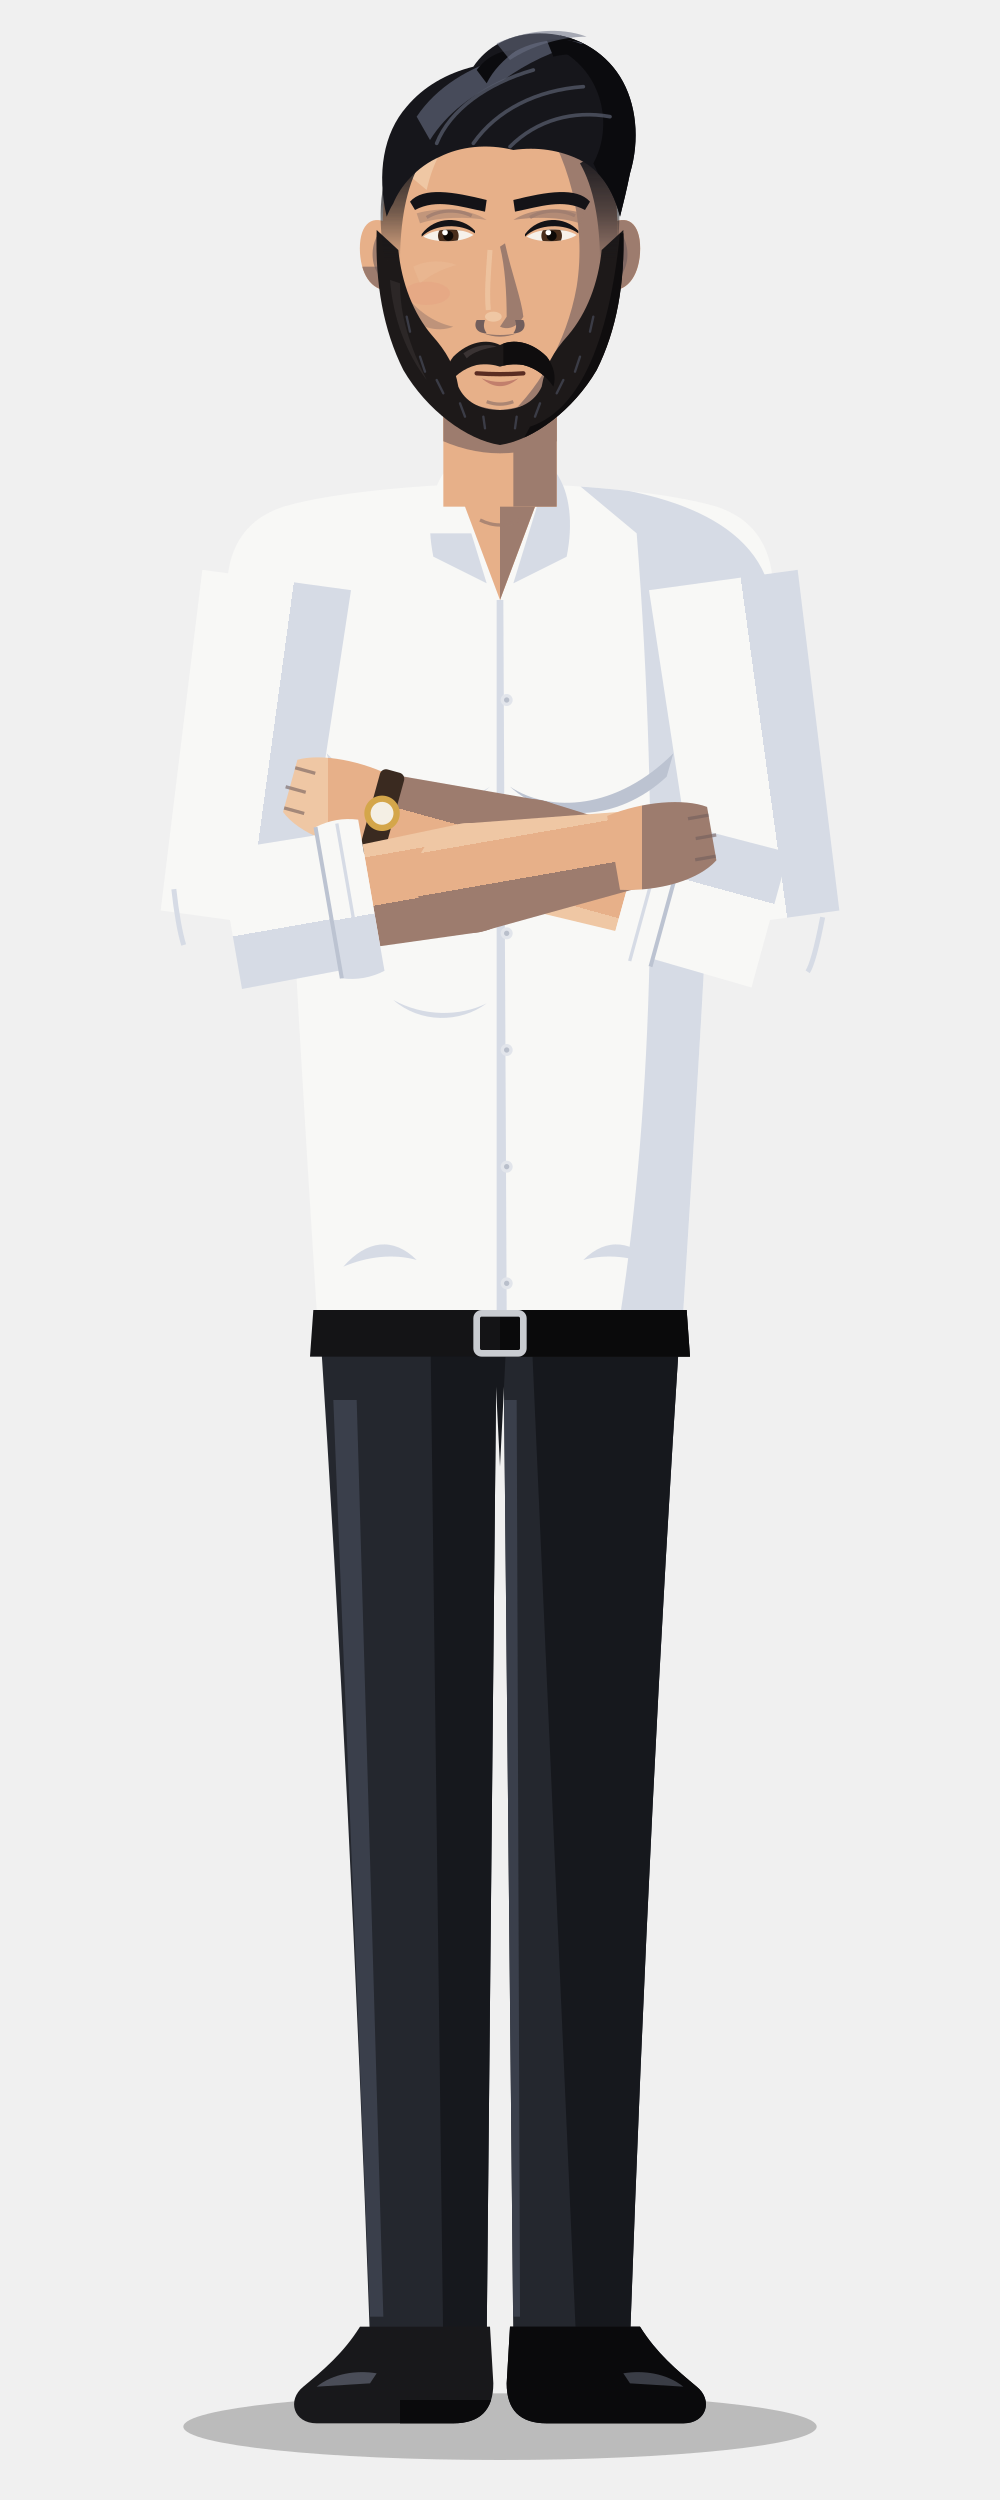
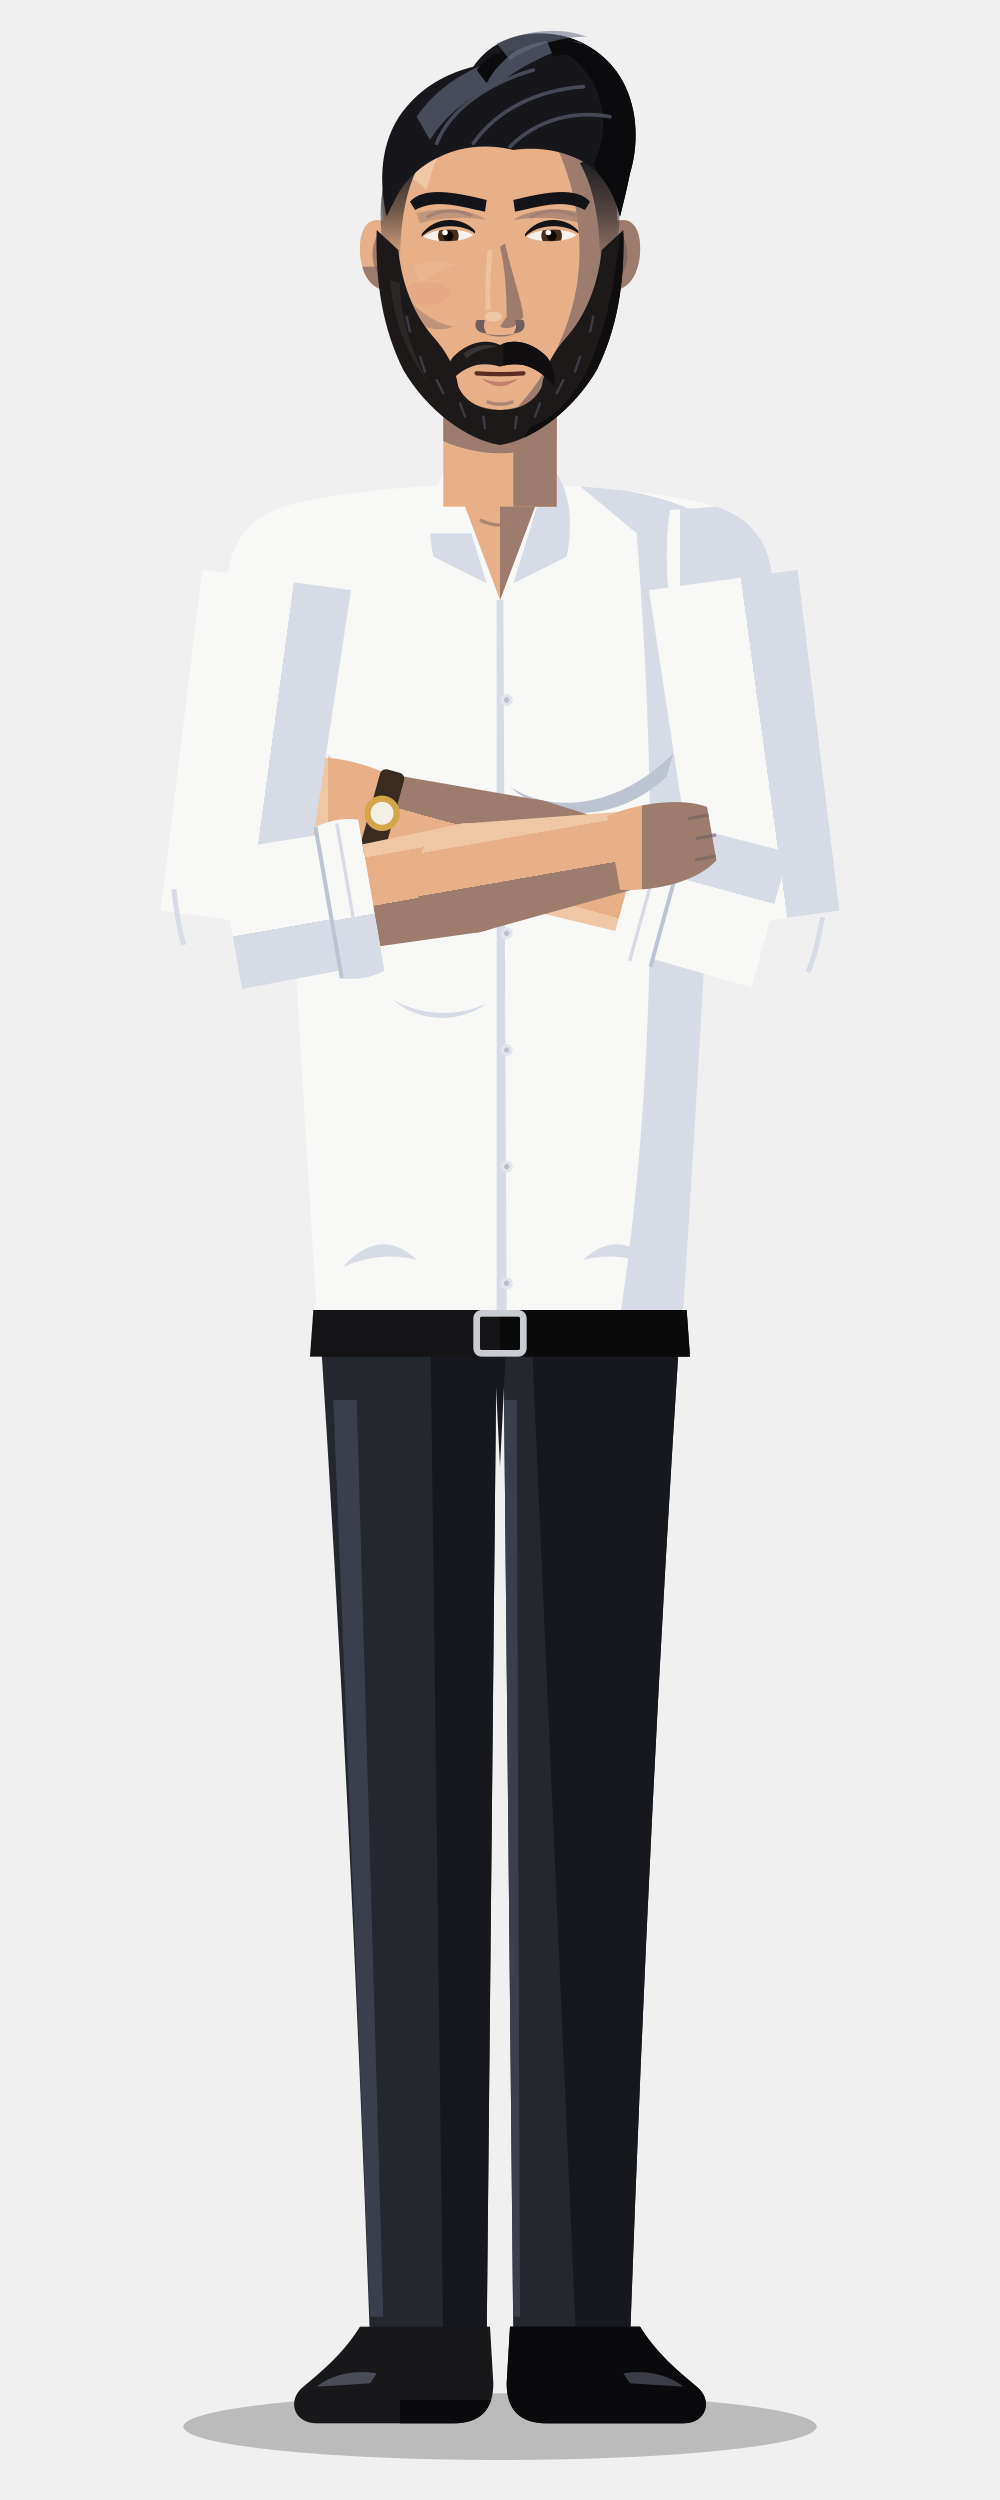
<svg xmlns="http://www.w3.org/2000/svg" viewBox="0 0 600 1500" width="600" height="1500">
  <defs>
    <linearGradient id="fade" x1="0" y1="0" x2="0" y2="1">
      <stop offset="0" stop-color="#16161b" stop-opacity="1" />
      <stop offset="0.55" stop-color="#16161b" stop-opacity="0.55" />
      <stop offset="1" stop-color="#16161b" stop-opacity="0" />
    </linearGradient>
    <clipPath id="c1">
      <path d="M192,796 L298,796 L292,1404 L222,1404 C214,1180 204,980 192,796 Z" />
    </clipPath>
    <clipPath id="c2">
      <path d="M 408,796 L 302,796 L 308,1404 L 378,1404 C 386,1180 396,980 408,796 Z" />
    </clipPath>
    <clipPath id="c3">
      <path d="M216,1396 L294,1396 L296,1430 C296,1446 288,1454 272,1454 L190,1454 C176,1454 172,1440 182,1432 C194,1422 206,1412 216,1396 Z" />
    </clipPath>
    <clipPath id="c4">
      <path d="M 384,1396 L 306,1396 L 304,1430 C 304,1446 312,1454 328,1454 L 410,1454 C 424,1454 428,1440 418,1432 C 406,1422 394,1412 384,1396 Z" />
    </clipPath>
    <clipPath id="c5">
      <path d="M300,290 C268,290 204,294 170,304 C146,312 136,330 136,356 L140,404 C148,432 162,452 172,470 C176,560 182,660 190,786 L410,786 C418,660 424,560 428,470 C438,452 452,432 460,404 L464,356 C464,330 454,312 430,304 C396,294 332,290 300,290 Z" />
    </clipPath>
    <clipPath id="c6">
      <path d="M276,296 L324,296 L300,360 Z" />
    </clipPath>
    <clipPath id="c7">
      <path d="M266,284 C258,296 256,314 260,334 L292,350 L276,298 Z" />
    </clipPath>
    <clipPath id="c8">
      <path d="M 334,284 C 342,296 344,314 340,334 L 308,350 L 324,298 Z" />
    </clipPath>
    <clipPath id="c9">
      <path d="M188,786 L412,786 L414,814 L186,814 Z" />
    </clipPath>
-     <linearGradient id="g10" gradientUnits="userSpaceOnUse" x1="404.9" y1="455.9" x2="491.1" y2="444.1">
-       <stop offset="0" stop-color="#f8f8f6" />
-       <stop offset="0.62" stop-color="#f8f8f6" />
-       <stop offset="0.62" stop-color="#d6dbe5" />
-       <stop offset="1" stop-color="#d6dbe5" />
-     </linearGradient>
-     <linearGradient id="g11" gradientUnits="userSpaceOnUse" x1="108.9" y1="444.1" x2="195.1" y2="455.9">
-       <stop offset="0" stop-color="#f8f8f6" />
-       <stop offset="0.62" stop-color="#f8f8f6" />
-       <stop offset="0.62" stop-color="#d6dbe5" />
-       <stop offset="1" stop-color="#d6dbe5" />
-     </linearGradient>
-     <linearGradient id="g12" gradientUnits="userSpaceOnUse" x1="339.4" y1="551.5" x2="356.4" y2="489.8">
-       <stop offset="0" stop-color="#efc7a4" />
-       <stop offset="0.14" stop-color="#efc7a4" />
-       <stop offset="0.14" stop-color="#e7b089" />
-       <stop offset="0.6" stop-color="#e7b089" />
-       <stop offset="0.6" stop-color="#9d7c6e" />
-       <stop offset="1" stop-color="#9d7c6e" />
-     </linearGradient>
-     <linearGradient id="g13" gradientUnits="userSpaceOnUse" x1="256.1" y1="523.9" x2="270.7" y2="470.9">
-       <stop offset="0" stop-color="#efc7a4" />
-       <stop offset="0.14" stop-color="#efc7a4" />
-       <stop offset="0.14" stop-color="#e7b089" />
-       <stop offset="0.6" stop-color="#e7b089" />
-       <stop offset="0.6" stop-color="#9d7c6e" />
-       <stop offset="1" stop-color="#9d7c6e" />
-     </linearGradient>
-     <linearGradient id="g14" gradientUnits="userSpaceOnUse" x1="415.0" y1="582.1" x2="437.0" y2="502.1">
-       <stop offset="0" stop-color="#f8f8f6" />
-       <stop offset="0.62" stop-color="#f8f8f6" />
-       <stop offset="0.62" stop-color="#d6dbe5" />
-       <stop offset="1" stop-color="#d6dbe5" />
-     </linearGradient>
-     <linearGradient id="g15" gradientUnits="userSpaceOnUse" x1="377.8" y1="576.6" x2="402.2" y2="487.8">
-       <stop offset="0" stop-color="#f8f8f6" />
-       <stop offset="0.62" stop-color="#f8f8f6" />
-       <stop offset="0.62" stop-color="#d6dbe5" />
-       <stop offset="1" stop-color="#d6dbe5" />
-     </linearGradient>
-     <linearGradient id="g16" gradientUnits="userSpaceOnUse" x1="-7.4" y1="27.0" x2="7.4" y2="-27.0">
-       <stop offset="0" stop-color="#efc7a4" />
-       <stop offset="0.14" stop-color="#efc7a4" />
-       <stop offset="0.14" stop-color="#e7b089" />
-       <stop offset="0.6" stop-color="#e7b089" />
-       <stop offset="0.6" stop-color="#9d7c6e" />
-       <stop offset="1" stop-color="#9d7c6e" />
-     </linearGradient>
-     <linearGradient id="g17" gradientUnits="userSpaceOnUse" x1="246.9" y1="500.5" x2="257.9" y2="563.5">
-       <stop offset="0" stop-color="#efc7a4" />
-       <stop offset="0.14" stop-color="#efc7a4" />
-       <stop offset="0.14" stop-color="#e7b089" />
-       <stop offset="0.6" stop-color="#e7b089" />
-       <stop offset="0.6" stop-color="#9d7c6e" />
-       <stop offset="1" stop-color="#9d7c6e" />
-     </linearGradient>
-     <linearGradient id="g18" gradientUnits="userSpaceOnUse" x1="332.1" y1="490.1" x2="341.6" y2="544.3">
-       <stop offset="0" stop-color="#efc7a4" />
-       <stop offset="0.14" stop-color="#efc7a4" />
-       <stop offset="0.14" stop-color="#e7b089" />
-       <stop offset="0.6" stop-color="#e7b089" />
-       <stop offset="0.6" stop-color="#9d7c6e" />
-       <stop offset="1" stop-color="#9d7c6e" />
-     </linearGradient>
-     <linearGradient id="g19" gradientUnits="userSpaceOnUse" x1="166.8" y1="504.8" x2="181.2" y2="586.6">
-       <stop offset="0" stop-color="#f8f8f6" />
-       <stop offset="0.62" stop-color="#f8f8f6" />
-       <stop offset="0.62" stop-color="#d6dbe5" />
-       <stop offset="1" stop-color="#d6dbe5" />
-     </linearGradient>
-     <linearGradient id="g20" gradientUnits="userSpaceOnUse" x1="202.1" y1="494.1" x2="217.9" y2="584.7">
-       <stop offset="0" stop-color="#f8f8f6" />
-       <stop offset="0.62" stop-color="#f8f8f6" />
-       <stop offset="0.62" stop-color="#d6dbe5" />
-       <stop offset="1" stop-color="#d6dbe5" />
-     </linearGradient>
-     <linearGradient id="g21" gradientUnits="userSpaceOnUse" x1="4.8" y1="-27.6" x2="-4.8" y2="27.6">
-       <stop offset="0" stop-color="#efc7a4" />
-       <stop offset="0.14" stop-color="#efc7a4" />
-       <stop offset="0.14" stop-color="#e7b089" />
-       <stop offset="0.6" stop-color="#e7b089" />
-       <stop offset="0.6" stop-color="#9d7c6e" />
-       <stop offset="1" stop-color="#9d7c6e" />
-     </linearGradient>
-     <clipPath id="c22">
+     <clipPath id="c10">
+       <path d="M170,304 C146,312 136,330 136,356 L140,404 C152,410 174,406 190,392 C200,370 202,332 198,306 Z" />
+     </clipPath>
+     <clipPath id="c11">
+       <path d="M 430,304 C 454,312 464,330 464,356 L 460,404 C 448,410 426,406 410,392 C 400,370 398,332 402,306 Z" />
+     </clipPath>
+     <clipPath id="c12">
      <path d="M233,134 C222,128 215,136 216,152 C217,166 224,176 236,174 Z" />
    </clipPath>
-     <clipPath id="c23">
+     <clipPath id="c13">
      <path d="M 367,134 C 378,128 385,136 384,152 C 383,166 376,176 364,174 Z" />
    </clipPath>
-     <clipPath id="c24">
+     <clipPath id="c14">
      <path d="M266,220 L266,304 L334,304 L334,220 Z" />
    </clipPath>
-     <clipPath id="c25">
+     <clipPath id="c15">
      <path d="M300,64 C341,64 369,88 370,126 C372,152 368,176 360,196 L351,214 C340,232 322,244 300,246 C278,244 260,232 249,214 L240,196 C232,176 228,152 230,126 C231,88 259,64 300,64 Z" />
    </clipPath>
-     <clipPath id="c26">
+     <clipPath id="c16">
      <path d="M254,142 C261,136.5 277,136.5 284,141 C277,145.85 261,145.85 254,142 Z" />
    </clipPath>
-     <clipPath id="c27">
+     <clipPath id="c17">
      <path d="M316,142 C323,136.5 339,136.5 346,141 C339,145.85 323,145.85 316,142 Z" />
    </clipPath>
-     <clipPath id="c28">
+     <clipPath id="c18">
      <path d="M226,138 C225,170 230,198 242,222 C256,246 280,264 300,267 C320,264 344,246 358,222 C370,198 375,170 374,138 L361,150 C359,170 352,188 341,201 C332,211 327,220 325,232 C321,241 312,246 300,246 C288,246 279,241 275,232 C273,220 268,211 259,201 C248,188 241,170 239,150 Z" />
    </clipPath>
-     <clipPath id="c29">
+     <clipPath id="c19">
      <path d="M272,214 C281,205 292,203 300,207 C308,203 319,205 328,214 C332,219 334,226 332,232 C328,226 322,221 314,219 C308,218 303,219 300,220 C297,219 292,218 286,219 C278,221 272,226 268,232 C266,226 268,219 272,214 Z" />
    </clipPath>
-     <clipPath id="c30">
+     <clipPath id="c20">
      <path d="M232,130 C226,104 230,80 244,64 C254,52 268,44 284,40 C292,28 306,20 324,20 C344,20 362,30 372,46 C382,62 384,84 378,104 C376,114 374,122 372,130 C368,114 360,102 348,96 C336,90 322,88 308,90 C292,86 276,88 264,94 C250,100 240,112 236,122 C234,125 233,128 232,130 Z" />
    </clipPath>
+     <linearGradient id="g21" gradientUnits="userSpaceOnUse" x1="404.9" y1="455.9" x2="491.1" y2="444.1">
+       <stop offset="0" stop-color="#f8f8f6" />
+       <stop offset="0.62" stop-color="#f8f8f6" />
+       <stop offset="0.62" stop-color="#d6dbe5" />
+       <stop offset="1" stop-color="#d6dbe5" />
+     </linearGradient>
+     <linearGradient id="g22" gradientUnits="userSpaceOnUse" x1="339.4" y1="551.5" x2="356.4" y2="489.8">
+       <stop offset="0" stop-color="#efc7a4" />
+       <stop offset="0.14" stop-color="#efc7a4" />
+       <stop offset="0.14" stop-color="#e7b089" />
+       <stop offset="0.6" stop-color="#e7b089" />
+       <stop offset="0.6" stop-color="#9d7c6e" />
+       <stop offset="1" stop-color="#9d7c6e" />
+     </linearGradient>
+     <linearGradient id="g23" gradientUnits="userSpaceOnUse" x1="256.1" y1="523.9" x2="270.7" y2="470.9">
+       <stop offset="0" stop-color="#efc7a4" />
+       <stop offset="0.14" stop-color="#efc7a4" />
+       <stop offset="0.14" stop-color="#e7b089" />
+       <stop offset="0.6" stop-color="#e7b089" />
+       <stop offset="0.6" stop-color="#9d7c6e" />
+       <stop offset="1" stop-color="#9d7c6e" />
+     </linearGradient>
+     <linearGradient id="g24" gradientUnits="userSpaceOnUse" x1="415.0" y1="582.1" x2="437.0" y2="502.1">
+       <stop offset="0" stop-color="#f8f8f6" />
+       <stop offset="0.62" stop-color="#f8f8f6" />
+       <stop offset="0.62" stop-color="#d6dbe5" />
+       <stop offset="1" stop-color="#d6dbe5" />
+     </linearGradient>
+     <linearGradient id="g25" gradientUnits="userSpaceOnUse" x1="377.8" y1="576.6" x2="402.2" y2="487.8">
+       <stop offset="0" stop-color="#f8f8f6" />
+       <stop offset="0.62" stop-color="#f8f8f6" />
+       <stop offset="0.62" stop-color="#d6dbe5" />
+       <stop offset="1" stop-color="#d6dbe5" />
+     </linearGradient>
+     <linearGradient id="g26" gradientUnits="userSpaceOnUse" x1="-7.4" y1="27.0" x2="7.4" y2="-27.0">
+       <stop offset="0" stop-color="#efc7a4" />
+       <stop offset="0.14" stop-color="#efc7a4" />
+       <stop offset="0.14" stop-color="#e7b089" />
+       <stop offset="0.6" stop-color="#e7b089" />
+       <stop offset="0.6" stop-color="#9d7c6e" />
+       <stop offset="1" stop-color="#9d7c6e" />
+     </linearGradient>
+     <linearGradient id="g27" gradientUnits="userSpaceOnUse" x1="108.9" y1="444.1" x2="195.1" y2="455.9">
+       <stop offset="0" stop-color="#f8f8f6" />
+       <stop offset="0.62" stop-color="#f8f8f6" />
+       <stop offset="0.62" stop-color="#d6dbe5" />
+       <stop offset="1" stop-color="#d6dbe5" />
+     </linearGradient>
+     <linearGradient id="g28" gradientUnits="userSpaceOnUse" x1="246.9" y1="500.5" x2="257.9" y2="563.5">
+       <stop offset="0" stop-color="#efc7a4" />
+       <stop offset="0.14" stop-color="#efc7a4" />
+       <stop offset="0.14" stop-color="#e7b089" />
+       <stop offset="0.6" stop-color="#e7b089" />
+       <stop offset="0.6" stop-color="#9d7c6e" />
+       <stop offset="1" stop-color="#9d7c6e" />
+     </linearGradient>
+     <linearGradient id="g29" gradientUnits="userSpaceOnUse" x1="332.1" y1="490.1" x2="341.6" y2="544.3">
+       <stop offset="0" stop-color="#efc7a4" />
+       <stop offset="0.14" stop-color="#efc7a4" />
+       <stop offset="0.14" stop-color="#e7b089" />
+       <stop offset="0.6" stop-color="#e7b089" />
+       <stop offset="0.6" stop-color="#9d7c6e" />
+       <stop offset="1" stop-color="#9d7c6e" />
+     </linearGradient>
+     <linearGradient id="g30" gradientUnits="userSpaceOnUse" x1="166.8" y1="504.8" x2="181.2" y2="586.6">
+       <stop offset="0" stop-color="#f8f8f6" />
+       <stop offset="0.62" stop-color="#f8f8f6" />
+       <stop offset="0.62" stop-color="#d6dbe5" />
+       <stop offset="1" stop-color="#d6dbe5" />
+     </linearGradient>
+     <linearGradient id="g31" gradientUnits="userSpaceOnUse" x1="202.1" y1="494.1" x2="217.9" y2="584.7">
+       <stop offset="0" stop-color="#f8f8f6" />
+       <stop offset="0.62" stop-color="#f8f8f6" />
+       <stop offset="0.62" stop-color="#d6dbe5" />
+       <stop offset="1" stop-color="#d6dbe5" />
+     </linearGradient>
+     <linearGradient id="g32" gradientUnits="userSpaceOnUse" x1="4.8" y1="-27.6" x2="-4.8" y2="27.6">
+       <stop offset="0" stop-color="#efc7a4" />
+       <stop offset="0.14" stop-color="#efc7a4" />
+       <stop offset="0.14" stop-color="#e7b089" />
+       <stop offset="0.6" stop-color="#e7b089" />
+       <stop offset="0.6" stop-color="#9d7c6e" />
+       <stop offset="1" stop-color="#9d7c6e" />
+     </linearGradient>
  </defs>
  <ellipse cx="300" cy="1456" rx="190" ry="20" fill="#000" opacity="0.22" />
  <path d="M192,796 L298,796 L292,1404 L222,1404 C214,1180 204,980 192,796 Z" fill="#24272e" />
  <g clip-path="url(#c1)">
    <path d="M258,780 L304,780 L300,1412 L266,1412 Z" fill="#16181d" />
    <path d="M200,840 L214,840 L230,1390 L222,1390 Z" fill="#3a3f4b" />
  </g>
  <path d="M 408,796 L 302,796 L 308,1404 L 378,1404 C 386,1180 396,980 408,796 Z" fill="#24272e" />
  <g clip-path="url(#c2)">
    <path d="M318,780 L420,780 L420,1412 L346,1412 Z" fill="#16181d" />
    <path d="M 310,840 L 302,840 L 306,1390 L 312,1390 Z" fill="#3a3f4b" />
  </g>
  <path d="M296,800 L300,880 L304,800 Z" fill="#16181d" />
  <path d="M216,1396 L294,1396 L296,1430 C296,1446 288,1454 272,1454 L190,1454 C176,1454 172,1440 182,1432 C194,1422 206,1412 216,1396 Z" fill="#18181b" />
  <g clip-path="url(#c3)">
    <path d="M240,1440 L300,1440 L300,1460 L240,1460 Z" fill="#0a0a0c" />
    <path d="M190,1432 C200,1424 214,1422 226,1424 L222,1430 Z" fill="#4a4d58" />
  </g>
  <path d="M 384,1396 L 306,1396 L 304,1430 C 304,1446 312,1454 328,1454 L 410,1454 C 424,1454 428,1440 418,1432 C 406,1422 394,1412 384,1396 Z" fill="#18181b" />
  <g clip-path="url(#c4)">
    <path d="M300,1380 L440,1380 L440,1460 L300,1460 Z" fill="#0a0a0c" />
    <path d="M 410,1432 C 400,1424 386,1422 374,1424 L 378,1430 Z" fill="#3a3d46" />
  </g>
  <path d="M300,290 C268,290 204,294 170,304 C146,312 136,330 136,356 L140,404 C148,432 162,452 172,470 C176,560 182,660 190,786 L410,786 C418,660 424,560 428,470 C438,452 452,432 460,404 L464,356 C464,330 454,312 430,304 C396,294 332,290 300,290 Z" fill="#f8f8f6" />
  <g clip-path="url(#c5)">
    <path d="M346,290 C406,296 466,316 464,374 C460,422 444,450 430,474 L414,790 L372,790 C392,660 396,500 382,320 Z" fill="#d6dbe5" />
    <path d="M138,392 C148,428 162,452 174,472 L184,472 C172,448 160,422 150,392 Z" fill="#d6dbe5" />
  </g>
  <path d="M196,452 C230,486 270,488 294,472 C270,494 230,494 200,466 Z" fill="#d6dbe5" />
  <path d="M404,452 C370,486 330,488 306,472 C330,494 370,494 400,466 Z" fill="#bcc3d1" />
  <path d="M236,600 C254,610 276,610 292,602 C276,614 252,614 236,600 Z" fill="#d6dbe5" />
  <path d="M206,760 C220,744 236,742 250,756 C236,752 220,754 206,760 Z" fill="#d6dbe5" />
  <path d="M350,756 C364,742 380,744 394,760 C380,754 364,752 350,756 Z" fill="#d6dbe5" />
  <path d="M238,520 C256,530 276,530 292,522 C276,534 254,534 238,520 Z" fill="#d6dbe5" />
  <path d="M276,296 L324,296 L300,360 Z" fill="#e7b089" />
  <g clip-path="url(#c6)">
    <path d="M300,290 L330,290 L300,364 Z" fill="#9d7c6e" />
  </g>
  <path d="M288,312 Q300,318 312,312" fill="none" stroke="#9d7c6e" stroke-width="2" opacity="0.8" />
  <path d="M266,284 C258,296 256,314 260,334 L292,350 L276,298 Z" fill="#f8f8f6" />
  <g clip-path="url(#c7)">
    <path d="M256,320 L292,320 L292,352 L256,352 Z" fill="#d6dbe5" />
  </g>
  <path d="M 334,284 C 342,296 344,314 340,334 L 308,350 L 324,298 Z" fill="#f8f8f6" />
  <g clip-path="url(#c8)">
    <path d="M 334,284 C 342,296 344,314 340,334 L 308,350 L 324,298 Z" fill="#d6dbe5" />
  </g>
  <path d="M268,286 Q300,280 332,286 L326,292 Q300,288 274,292 Z" fill="#d6dbe5" />
  <path d="M298,360 L302,360 L304,786 L298,786 Z" fill="#d6dbe5" />
  <circle cx="304" cy="420" r="3.6" fill="#e2e5eb" />
  <circle cx="304" cy="420" r="1.6" fill="#b9bfcb" />
  <circle cx="304" cy="490" r="3.6" fill="#e2e5eb" />
  <circle cx="304" cy="490" r="1.6" fill="#b9bfcb" />
  <circle cx="304" cy="560" r="3.6" fill="#e2e5eb" />
  <circle cx="304" cy="560" r="1.6" fill="#b9bfcb" />
  <circle cx="304" cy="630" r="3.6" fill="#e2e5eb" />
  <circle cx="304" cy="630" r="1.6" fill="#b9bfcb" />
  <circle cx="304" cy="700" r="3.6" fill="#e2e5eb" />
  <circle cx="304" cy="700" r="1.6" fill="#b9bfcb" />
  <circle cx="304" cy="770" r="3.6" fill="#e2e5eb" />
  <circle cx="304" cy="770" r="1.6" fill="#b9bfcb" />
  <path d="M188,786 L412,786 L414,814 L186,814 Z" fill="#141416" />
  <g clip-path="url(#c9)">
    <path d="M300,780 L420,780 L420,820 L300,820 Z" fill="#0a0a0b" />
  </g>
  <rect x="286" y="788" width="28" height="24" rx="3" fill="none" stroke="#c9ccd1" stroke-width="4" />
-   <path d="M389.4,354.1 L420.4,557.7 L503.6,546.3 L478.6,341.9 Z" fill="url(#g10)" />
-   <path d="M121.4,341.9 L96.4,546.3 L179.6,557.7 L210.6,354.1 Z" fill="url(#g11)" />
-   <path d="M369.2,558.6 L309.6,544.3 L327.1,480.7 L385.7,498.9 Z" fill="url(#g12)" />
-   <circle cx="318.3" cy="512.5" r="33.0" fill="url(#g13)" />
-   <path d="M309.6,544.3 L202.7,503.5 L214.3,461.1 L327.1,480.7 Z" fill="url(#g13)" />
-   <path d="M450.9,592.5 L379.1,571.7 L400.9,492.7 L473.1,511.5 Z" fill="url(#g14)" />
-   <path d="M414.7,491.3 Q403.3,484.0 389.7,484.4 L365.3,573.1 Q376.7,580.4 390.3,580.0 Z" fill="url(#g15)" />
-   <path d="M414.7,491.3 L390.3,580.0" stroke="#bcc3d1" stroke-width="2.4" />
-   <path d="M402.2,487.8 L377.8,576.6" stroke="#d6dbe5" stroke-width="2" />
-   <path d="M484.6,583.1 q3.7,-5.5 9.0,-32.8" fill="none" stroke="#d6dbe5" stroke-width="3" />
-   <g transform="translate(222.0,486.0) rotate(105.4)">
-     <g transform="scale(-1.25,1.25)">
-       <path d="M-18,-8 C-22,10 -20,30 -12,40 L14,40 C20,30 22,10 18,-8 Z" fill="url(#g16)" />
-       <path d="M-10,30 L-10,40 M0,32 L0,42 M10,30 L10,40" fill="none" stroke="#725e5c" stroke-width="1.6" opacity="0.6" />
-       <rect x="-21" y="-12" width="42" height="12" rx="3" fill="#3a2a20" />
-       <circle cx="0" cy="-6" r="8.5" fill="#d4a64a" />
-       <circle cx="0" cy="-6" r="5.5" fill="#f4efe4" />
-     </g>
-   </g>
-   <path d="M217.5,506.6 L276.3,494.3 L287.6,559.3 L228.1,567.7 Z" fill="url(#g17)" />
-   <circle cx="282.0" cy="526.8" r="33.0" fill="url(#g18)" />
-   <path d="M276.3,494.3 L388.0,485.9 L395.6,529.3 L287.6,559.3 Z" fill="url(#g18)" />
-   <path d="M130.8,510.6 L202.9,499.0 L217.1,579.8 L145.2,593.4 Z" fill="url(#g19)" />
-   <path d="M205.1,587.0 Q218.6,588.7 230.7,582.5 L214.9,491.8 Q201.4,490.1 189.3,496.3 Z" fill="url(#g20)" />
-   <path d="M205.1,587.0 L189.3,496.3" stroke="#bcc3d1" stroke-width="2.4" />
-   <path d="M217.9,584.7 L202.1,494.1" stroke="#d6dbe5" stroke-width="2" />
-   <path d="M104.3,533.5 q2.4,21.8 5.9,33.5" fill="none" stroke="#d6dbe5" stroke-width="3" />
-   <g transform="translate(378.0,510.0) rotate(-99.9)">
-     <g transform="scale(1.25,1.25)">
-       <path d="M-18,-8 C-22,10 -20,30 -12,40 L14,40 C20,30 22,10 18,-8 Z" fill="url(#g21)" />
-       <path d="M-10,30 L-10,40 M0,32 L0,42 M10,30 L10,40" fill="none" stroke="#725e5c" stroke-width="1.6" opacity="0.6" />
-     </g>
+   <path d="M170,304 C146,312 136,330 136,356 L140,404 C152,410 174,406 190,392 C200,370 202,332 198,306 Z" fill="#f8f8f6" />
+   <path d="M 430,304 C 454,312 464,330 464,356 L 460,404 C 448,410 426,406 410,392 C 400,370 398,332 402,306 Z" fill="#f8f8f6" />
+   <g clip-path="url(#c11)">
+     <path d="M408,290 L470,290 L470,420 L408,420 Z" fill="#d6dbe5" />
  </g>
  <path d="M233,134 C222,128 215,136 216,152 C217,166 224,176 236,174 Z" fill="#e7b089" />
-   <g clip-path="url(#c22)">
+   <g clip-path="url(#c12)">
    <path d="M200,160 L240,160 L240,190 L200,190 Z" fill="#9d7c6e" />
  </g>
  <path d="M 367,134 C 378,128 385,136 384,152 C 383,166 376,176 364,174 Z" fill="#e7b089" />
-   <g clip-path="url(#c23)">
+   <g clip-path="url(#c13)">
    <path d="M360,120 L400,120 L400,190 L360,190 Z" fill="#9d7c6e" />
  </g>
  <path d="M226,142 C222,150 223,160 228,166 L230,164 C227,158 226,150 229,144 Z" fill="#725e5c" opacity="0.6" />
  <path d="M 374,142 C 378,150 377,160 372,166 L 370,164 C 373,158 374,150 371,144 Z" fill="#725e5c" opacity="0.7" />
  <path d="M266,220 L266,304 L334,304 L334,220 Z" fill="#e7b089" />
-   <g clip-path="url(#c24)">
+   <g clip-path="url(#c14)">
    <path d="M308,210 L340,210 L340,310 L308,310 Z" fill="#9d7c6e" />
    <path d="M260,210 L340,210 L340,262 Q300,282 260,262 Z" fill="#9d7c6e" />
  </g>
  <path d="M300,64 C341,64 369,88 370,126 C372,152 368,176 360,196 L351,214 C340,232 322,244 300,246 C278,244 260,232 249,214 L240,196 C232,176 228,152 230,126 C231,88 259,64 300,64 Z" fill="#e7b089" />
-   <g clip-path="url(#c25)">
+   <g clip-path="url(#c15)">
    <path d="M318,60 C352,70 376,96 376,130 C378,170 368,204 350,228 C336,244 318,252 300,254 C322,236 340,206 346,172 C352,134 342,94 318,60 Z" fill="#9d7c6e" />
    <path d="M244,104 C250,86 264,74 282,70 C268,82 260,96 256,114 Z" fill="#efc7a4" />
  </g>
  <path d="M248,160 C256,156 266,156 274,159 C266,161 258,165 252,170 Z" fill="#efc7a4" opacity="0.25" />
  <path d="M244,178 C252,188 262,194 272,196 C262,200 250,196 244,188 Z" fill="#9d7c6e" opacity="0.55" />
  <ellipse cx="256" cy="176" rx="14" ry="7" fill="#e07e70" opacity="0.14" />
  <path d="M246,121 C254,112 272,115 292,120 L291,127 C276,124 262,119 249,126 Z" fill="#141317" />
  <path d="M 354,121 C 346,112 328,115 308,120 L 309,127 C 324,124 338,119 351,126 Z" fill="#141317" />
  <path d="M250,128 C264,124 282,125 292,132 C280,130 264,130 252,134 Z" fill="#9d7c6e" opacity="0.5" />
  <path d="M 350,128 C 336,124 318,125 308,132 C 320,130 336,130 348,134 Z" fill="#9d7c6e" opacity="0.7" />
  <path d="M254,142 C261,136.5 277,136.5 284,141 C277,145.85 261,145.85 254,142 Z" fill="#f6f1ea" />
-   <g clip-path="url(#c26)">
+   <g clip-path="url(#c16)">
    <circle cx="269" cy="141.5" r="6.2" fill="#4a2e1c" />
    <circle cx="269" cy="141.5" r="3" fill="#0e0907" />
    <circle cx="267" cy="139.5" r="1.7" fill="#fff" />
    <rect x="249" y="120" width="40" height="18.5" fill="#000" opacity="0.14" />
  </g>
  <path d="M253,142 C261,134.0 277,134.0 285,140 L285,138.5 C277,129.5 261,129.5 253,140.5 Z" fill="#141317" />
  <path d="M256,130.5 C264,125.5 275,125.5 283,129.5" fill="none" stroke="#9d7c6e" stroke-width="2" opacity="0.8" />
  <path d="M316,142 C323,136.5 339,136.5 346,141 C339,145.85 323,145.85 316,142 Z" fill="#f6f1ea" />
-   <g clip-path="url(#c27)">
+   <g clip-path="url(#c17)">
    <circle cx="331" cy="141.5" r="6.2" fill="#4a2e1c" />
    <circle cx="331" cy="141.5" r="3" fill="#0e0907" />
    <circle cx="329" cy="139.5" r="1.7" fill="#fff" />
    <rect x="311" y="120" width="40" height="18.5" fill="#000" opacity="0.14" />
  </g>
  <path d="M315,142 C323,134.0 339,134.0 347,140 L347,138.5 C339,129.5 323,129.5 315,140.5 Z" fill="#141317" />
  <path d="M318,130.5 C326,125.5 337,125.5 345,129.5" fill="none" stroke="#9d7c6e" stroke-width="2" opacity="0.8" />
  <path d="M303,146 C307,164 313,180 314,190 C310,197 304,198 300,196 L304,190 C304,176 303,160 300,148 Z" fill="#9d7c6e" />
  <path d="M286,192 C284,196 286,200 292,200 C290,197 290,195 291,192 Z" fill="#725e5c" />
  <path d="M314,192 C316,196 314,200 308,200 C310,197 310,195 309,192 Z" fill="#725e5c" />
  <path d="M290,200 Q300,204 310,200 Q300,202 290,200 Z" fill="#725e5c" opacity="0.7" />
  <ellipse cx="296" cy="190" rx="5" ry="3" fill="#efc7a4" />
  <path d="M294,150 C293,164 292,176 293,186" fill="none" stroke="#efc7a4" stroke-width="3" opacity="0.8" />
  <path d="M226,138 C225,170 230,198 242,222 C256,246 280,264 300,267 C320,264 344,246 358,222 C370,198 375,170 374,138 L361,150 C359,170 352,188 341,201 C332,211 327,220 325,232 C321,241 312,246 300,246 C288,246 279,241 275,232 C273,220 268,211 259,201 C248,188 241,170 239,150 Z" fill="#1d1919" />
-   <g clip-path="url(#c28)">
+   <g clip-path="url(#c18)">
    <path d="M318,256 C342,248 364,218 372,140 L390,140 L390,290 L300,290 Z" fill="#0f0d0e" />
    <path d="M234,168 C236,192 244,212 256,228 C246,208 240,190 240,170 Z" fill="#2c2727" />
  </g>
  <path d="M252,214 l3,9" fill="none" stroke="#474b5a" stroke-width="1.4" stroke-linecap="round" stroke-linejoin="round" opacity="0.7" />
  <path d="M262,228 l4,8" fill="none" stroke="#474b5a" stroke-width="1.4" stroke-linecap="round" stroke-linejoin="round" opacity="0.7" />
  <path d="M276,242 l3,8" fill="none" stroke="#474b5a" stroke-width="1.4" stroke-linecap="round" stroke-linejoin="round" opacity="0.7" />
  <path d="M290,250 l1,7" fill="none" stroke="#474b5a" stroke-width="1.4" stroke-linecap="round" stroke-linejoin="round" opacity="0.7" />
  <path d="M244,190 l2,9" fill="none" stroke="#474b5a" stroke-width="1.4" stroke-linecap="round" stroke-linejoin="round" opacity="0.7" />
  <path d="M310,250 l-1,7" fill="none" stroke="#474b5a" stroke-width="1.4" stroke-linecap="round" stroke-linejoin="round" opacity="0.7" />
  <path d="M324,242 l-3,8" fill="none" stroke="#474b5a" stroke-width="1.4" stroke-linecap="round" stroke-linejoin="round" opacity="0.7" />
  <path d="M338,228 l-4,8" fill="none" stroke="#474b5a" stroke-width="1.4" stroke-linecap="round" stroke-linejoin="round" opacity="0.7" />
  <path d="M348,214 l-3,9" fill="none" stroke="#474b5a" stroke-width="1.4" stroke-linecap="round" stroke-linejoin="round" opacity="0.7" />
  <path d="M356,190 l-2,9" fill="none" stroke="#474b5a" stroke-width="1.4" stroke-linecap="round" stroke-linejoin="round" opacity="0.7" />
  <path d="M272,214 C281,205 292,203 300,207 C308,203 319,205 328,214 C332,219 334,226 332,232 C328,226 322,221 314,219 C308,218 303,219 300,220 C297,219 292,218 286,219 C278,221 272,226 268,232 C266,226 268,219 272,214 Z" fill="#1d1919" />
-   <g clip-path="url(#c29)">
+   <g clip-path="url(#c19)">
    <path d="M302,200 L340,200 L340,236 L302,236 Z" fill="#0f0d0e" />
    <path d="M278,212 C285,207 293,206 298,208 C291,209 284,211 280,215 Z" fill="#3a3333" />
  </g>
  <path d="M286,224 Q300,225 314,224" fill="none" stroke="#5a2c22" stroke-width="2.6" stroke-linecap="round" />
  <path d="M289,227 Q300,236.4 311,227 Q300,231.3 289,227 Z" fill="#c27f6c" />
  <path d="M292,241 Q300,244 308,241" fill="none" stroke="#9d7c6e" stroke-width="2" opacity="0.8" />
  <path d="M231,156 C226,130 228,106 238,90 L252,98 C244,112 240,132 240,158 Z" fill="url(#fade)" />
  <path d="M 369,156 C 374,130 372,106 362,90 L 348,98 C 356,112 360,132 360,158 Z" fill="url(#fade)" />
  <path d="M232,130 C226,104 230,80 244,64 C254,52 268,44 284,40 C292,28 306,20 324,20 C344,20 362,30 372,46 C382,62 384,84 378,104 C376,114 374,122 372,130 C368,114 360,102 348,96 C336,90 322,88 308,90 C292,86 276,88 264,94 C250,100 240,112 236,122 C234,125 233,128 232,130 Z" fill="#16161b" />
-   <g clip-path="url(#c30)">
+   <g clip-path="url(#c20)">
    <path d="M336,18 C368,24 388,52 384,84 C382,104 376,118 372,132 L356,98 C368,76 362,44 336,30 Z" fill="#0b0b0e" />
    <path d="M250,70 C262,52 282,40 304,34 C318,24 336,22 350,26 C332,30 316,38 302,48 C284,56 268,68 258,84 Z" fill="#474b5a" />
  </g>
  <path d="M262,86 C270,66 292,50 320,42" fill="none" stroke="#5a5f70" stroke-width="2.2" stroke-linecap="round" stroke-linejoin="round" opacity="0.7" />
  <path d="M284,86 C298,66 322,54 350,52" fill="none" stroke="#5a5f70" stroke-width="2.2" stroke-linecap="round" stroke-linejoin="round" opacity="0.7" />
  <path d="M306,88 C322,72 344,66 366,70" fill="none" stroke="#5a5f70" stroke-width="2.2" stroke-linecap="round" stroke-linejoin="round" opacity="0.7" />
  <path d="M286,42 C292,34 300,30 310,30 C302,36 296,42 292,50 Z" fill="#0b0b0e" />
  <path d="M328,24 C340,22 352,26 360,34 C350,32 340,32 332,34 Z" fill="#0b0b0e" />
  <path d="M298,26 C316,18 336,16 352,22 C336,22 318,28 306,36 Z" fill="#6a7083" opacity="0.55" />
+   <path d="M389.4,354.1 L420.4,557.7 L503.6,546.3 L478.6,341.9 Z" fill="url(#g21)" />
+   <path d="M369.2,558.6 L309.6,544.3 L327.1,480.7 L385.7,498.9 Z" fill="url(#g22)" />
+   <circle cx="318.3" cy="512.5" r="33.0" fill="url(#g23)" />
+   <path d="M309.6,544.3 L202.7,503.5 L214.3,461.1 L327.1,480.7 Z" fill="url(#g23)" />
+   <path d="M450.9,592.5 L379.1,571.7 L400.9,492.7 L473.1,511.5 Z" fill="url(#g24)" />
+   <path d="M414.7,491.3 Q403.3,484.0 389.7,484.4 L365.3,573.1 Q376.7,580.4 390.3,580.0 Z" fill="url(#g25)" />
+   <path d="M414.7,491.3 L390.3,580.0" stroke="#bcc3d1" stroke-width="2.4" />
+   <path d="M402.2,487.8 L377.8,576.6" stroke="#d6dbe5" stroke-width="2" />
+   <path d="M484.6,583.1 q3.7,-5.5 9.0,-32.8" fill="none" stroke="#d6dbe5" stroke-width="3" />
+   <g transform="translate(222.0,486.0) rotate(105.4)">
+     <g transform="scale(-1.25,1.25)">
+       <path d="M-18,-8 C-22,10 -20,30 -12,40 L14,40 C20,30 22,10 18,-8 Z" fill="url(#g26)" />
+       <path d="M-10,30 L-10,40 M0,32 L0,42 M10,30 L10,40" fill="none" stroke="#725e5c" stroke-width="1.6" opacity="0.6" />
+       <rect x="-21" y="-12" width="42" height="12" rx="3" fill="#3a2a20" />
+       <circle cx="0" cy="-6" r="8.5" fill="#d4a64a" />
+       <circle cx="0" cy="-6" r="5.5" fill="#f4efe4" />
+     </g>
+   </g>
+   <path d="M121.4,341.9 L96.4,546.3 L179.6,557.7 L210.6,354.1 Z" fill="url(#g27)" />
+   <path d="M217.5,506.6 L276.3,494.3 L287.6,559.3 L228.1,567.7 Z" fill="url(#g28)" />
+   <circle cx="282.0" cy="526.8" r="33.0" fill="url(#g29)" />
+   <path d="M276.3,494.3 L388.0,485.9 L395.6,529.3 L287.6,559.3 Z" fill="url(#g29)" />
+   <path d="M130.8,510.6 L202.9,499.0 L217.1,579.8 L145.2,593.4 Z" fill="url(#g30)" />
+   <path d="M205.1,587.0 Q218.6,588.7 230.7,582.5 L214.9,491.8 Q201.4,490.1 189.3,496.3 Z" fill="url(#g31)" />
+   <path d="M205.1,587.0 L189.3,496.3" stroke="#bcc3d1" stroke-width="2.4" />
+   <path d="M217.9,584.7 L202.1,494.1" stroke="#d6dbe5" stroke-width="2" />
+   <path d="M104.3,533.5 q2.4,21.8 5.9,33.5" fill="none" stroke="#d6dbe5" stroke-width="3" />
+   <g transform="translate(378.0,510.0) rotate(-99.9)">
+     <g transform="scale(1.25,1.25)">
+       <path d="M-18,-8 C-22,10 -20,30 -12,40 L14,40 C20,30 22,10 18,-8 Z" fill="url(#g32)" />
+       <path d="M-10,30 L-10,40 M0,32 L0,42 M10,30 L10,40" fill="none" stroke="#725e5c" stroke-width="1.6" opacity="0.6" />
+     </g>
+   </g>
</svg>
